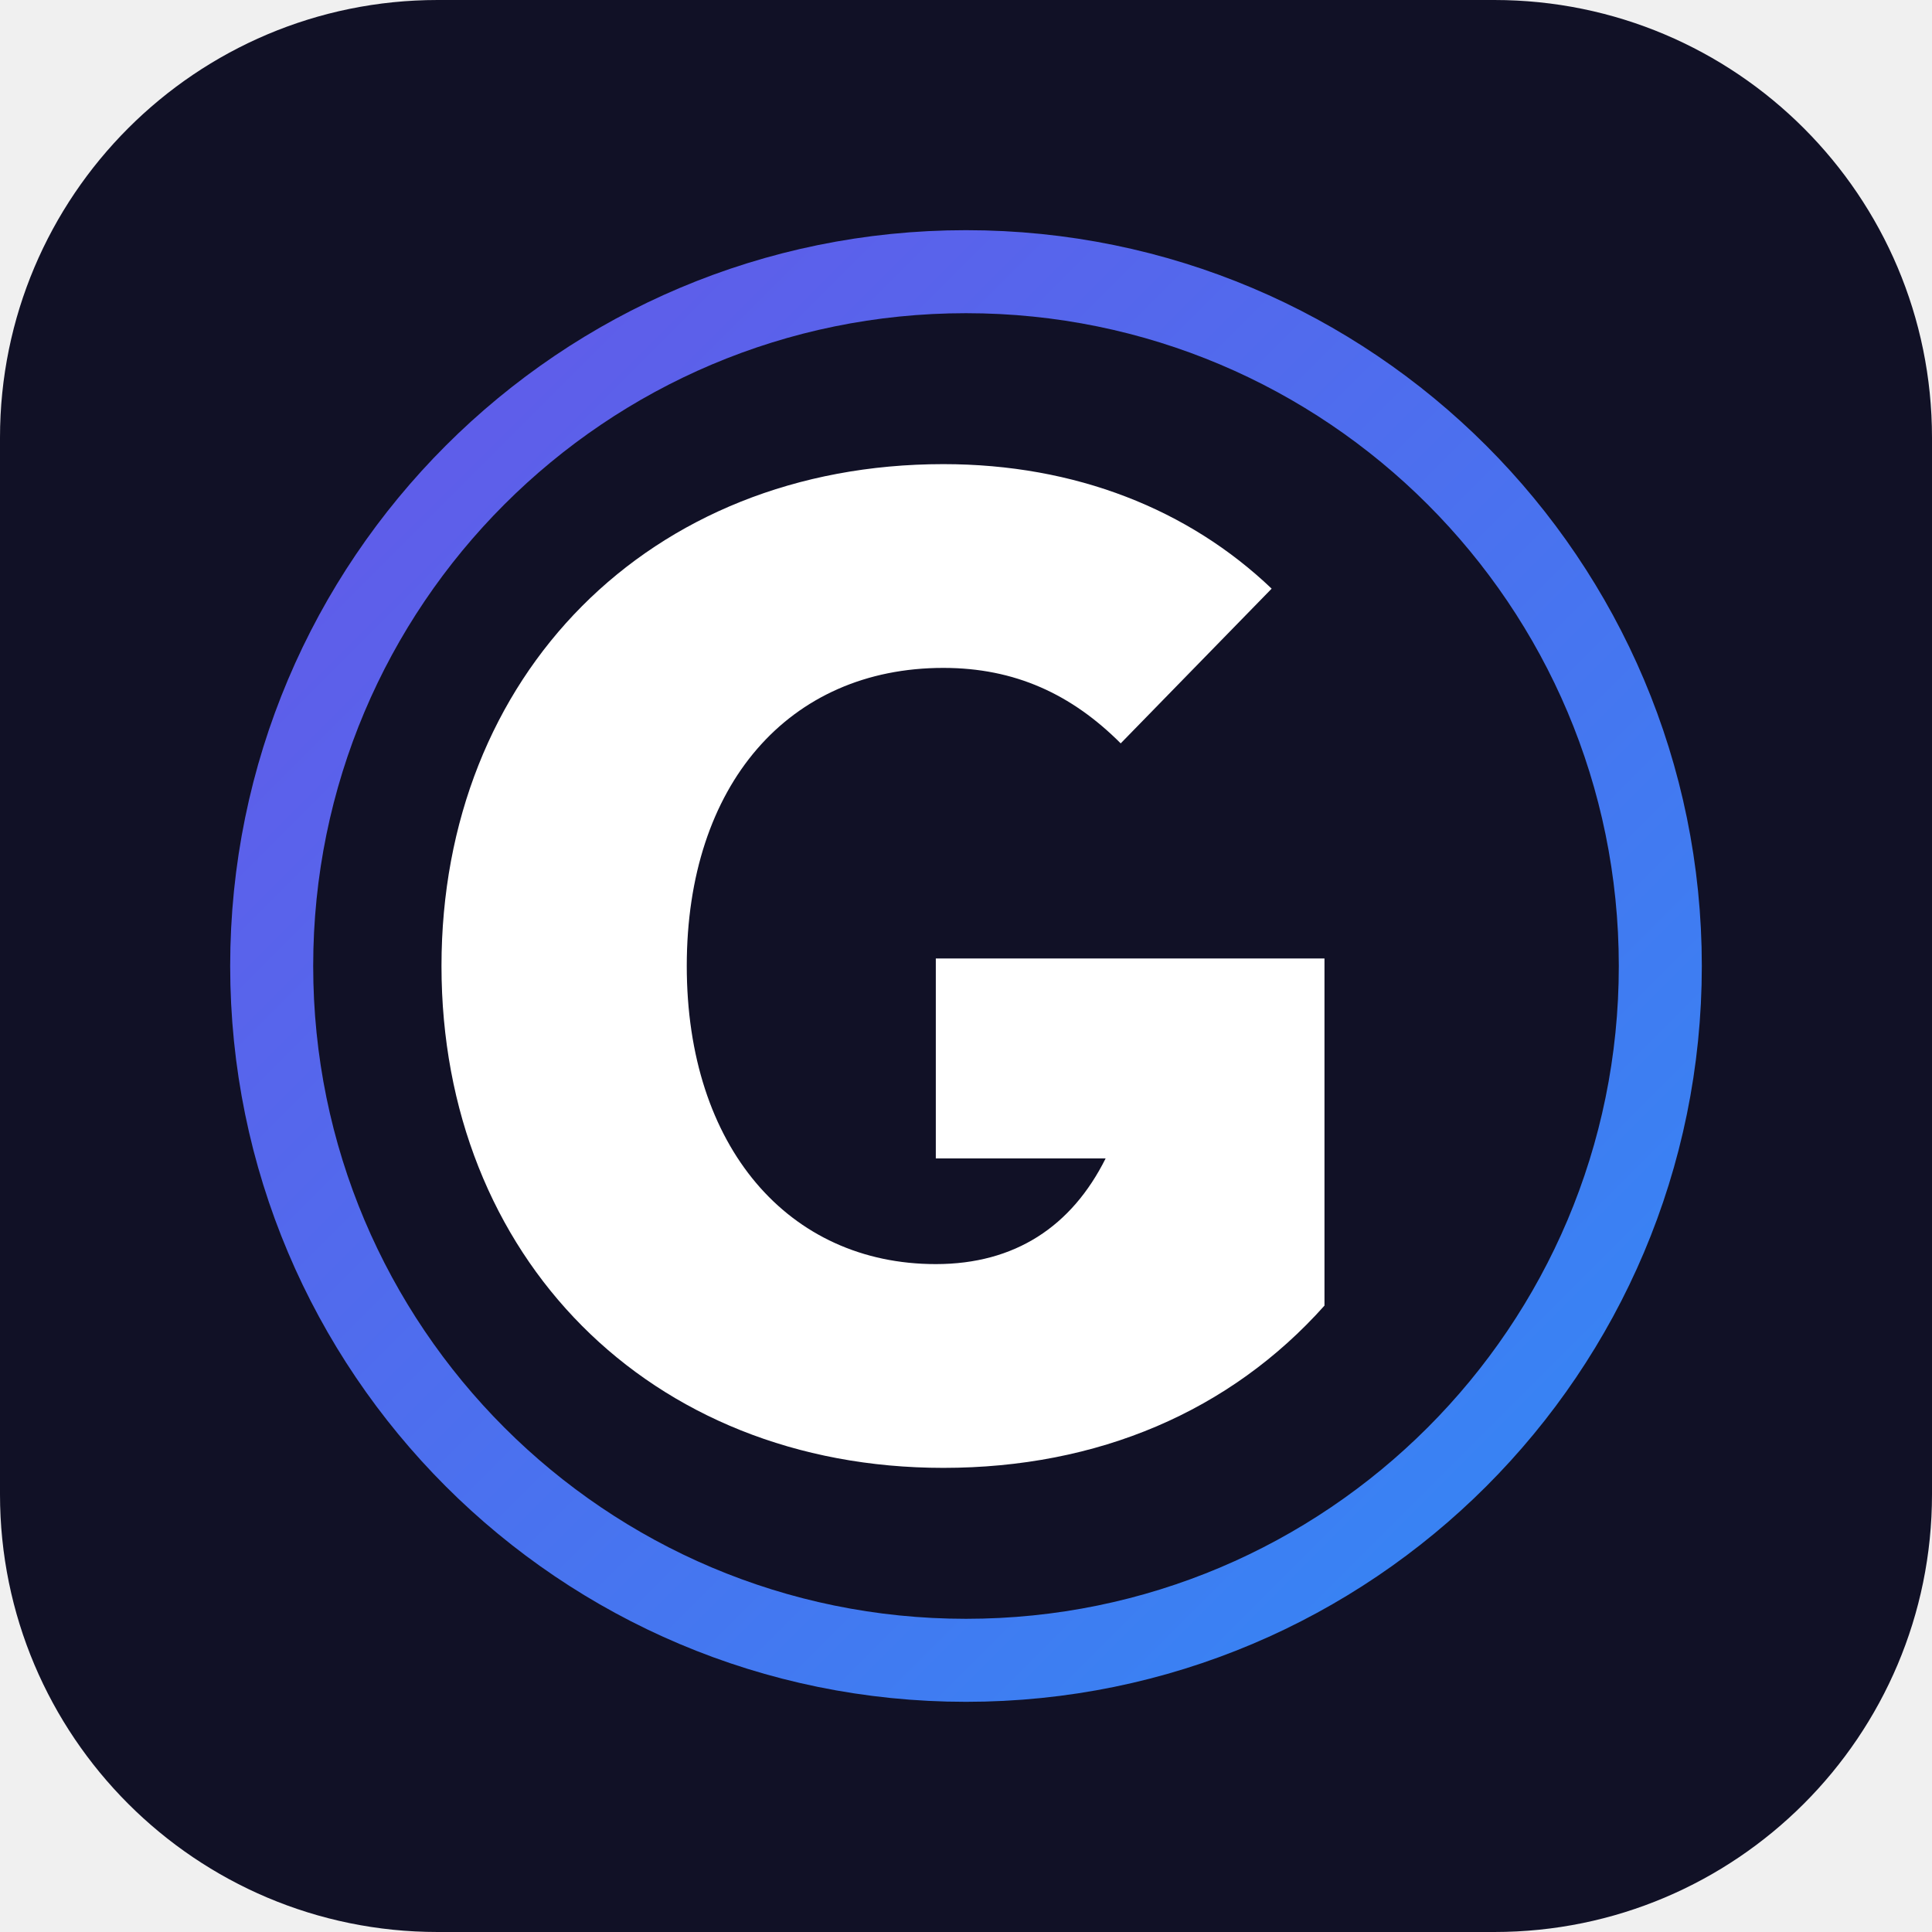
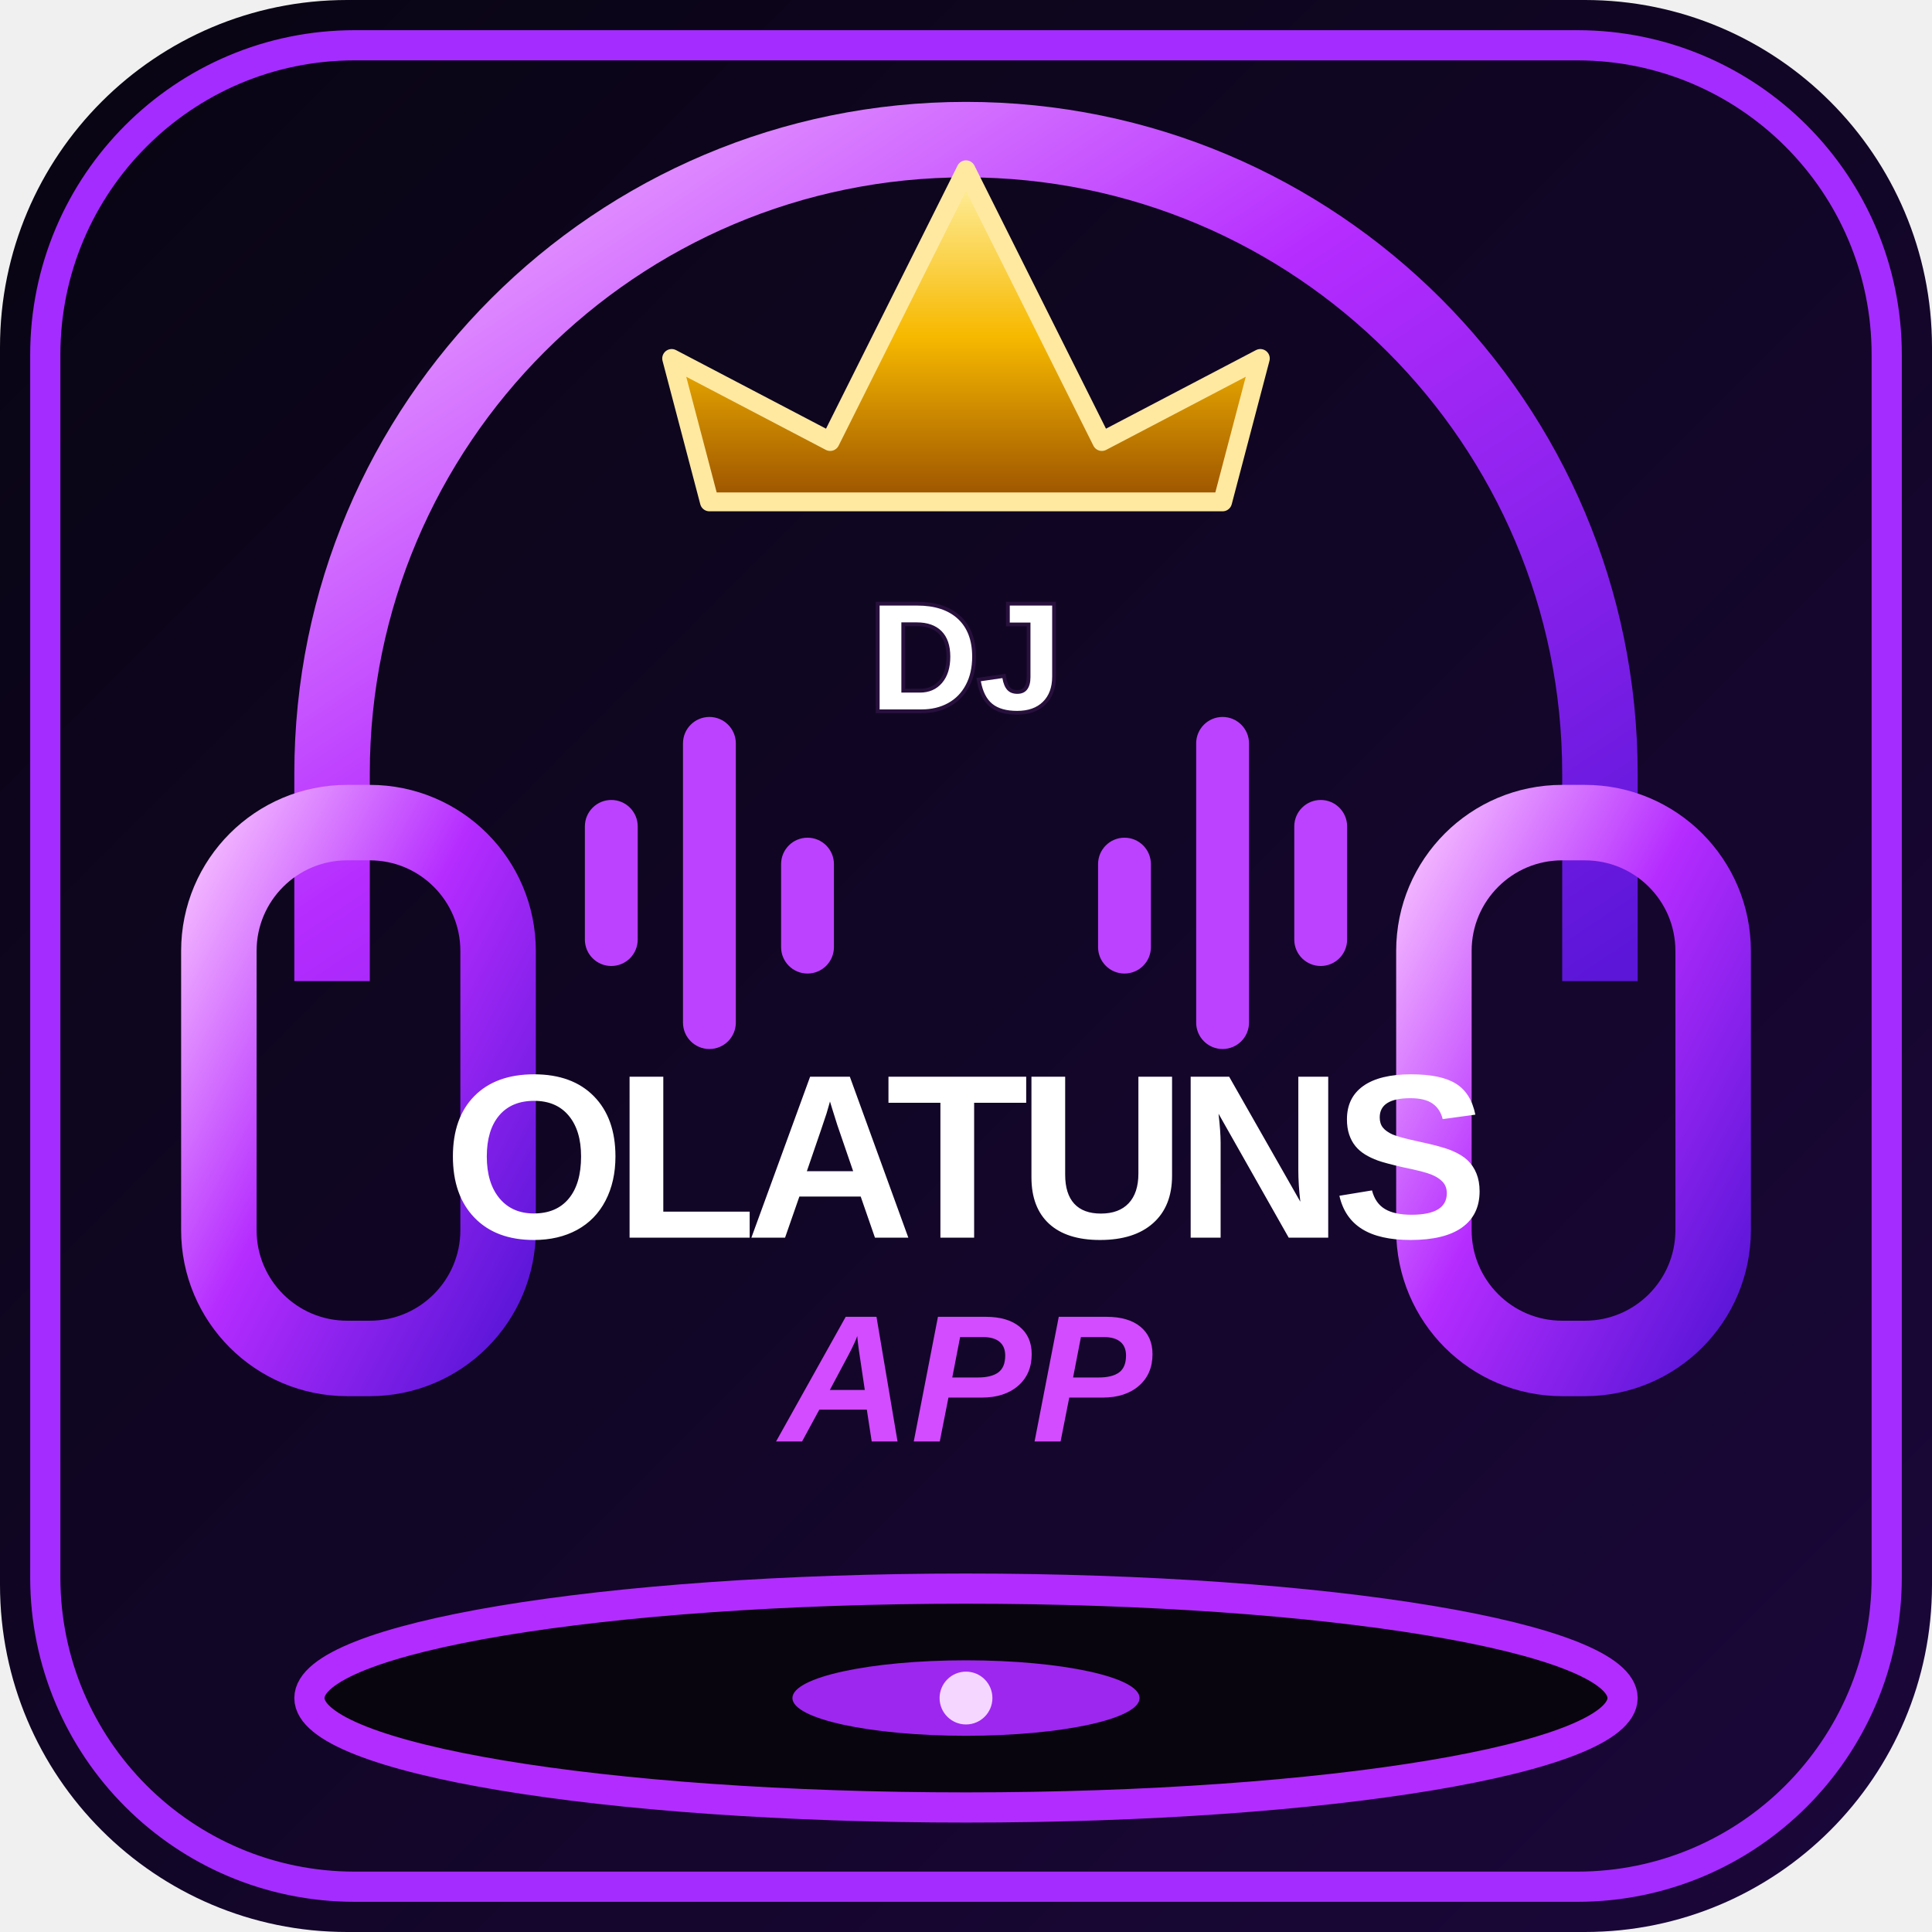
<svg xmlns="http://www.w3.org/2000/svg" viewBox="0 0 512 512">
  <defs>
-     <linearGradient id="g" x2="1" y2="1">
-       <stop stop-color="#6557e8" />
-       <stop offset="1" stop-color="#3289f5" />
+     <linearGradient id="bg" x2="1" y2="1">
+       <stop stop-color="#080512" />
+       <stop offset="1" stop-color="#1b073b" />
+     </linearGradient>
+     <linearGradient id="p" x2="1" y2="1">
+       <stop stop-color="#f3b7ff" />
+       <stop offset=".45" stop-color="#b52cff" />
+       <stop offset="1" stop-color="#5b16d8" />
+     </linearGradient>
+     <linearGradient id="gold" x2="0" y2="1">
+       <stop stop-color="#fff1a6" />
+       <stop offset=".5" stop-color="#f7b900" />
+       <stop offset="1" stop-color="#9b5200" />
    </linearGradient>
  </defs>
-   <rect width="512" height="512" rx="116" fill="#111126" />
-   <circle cx="256" cy="256" r="184" fill="none" stroke="url(#g)" stroke-width="22" />
-   <path d="M337 156c-22-21-52-33-87-33-78 0-133 56-133 133s55 133 133 133c41 0 76-15 101-43V254H248v53h45c-9 18-24 28-45 28-39 0-66-31-66-79s27-79 68-79c19 0 34 7 47 20z" fill="#fff" />
+   <rect width="512" height="512" rx="92" fill="url(#bg)" />
+   <rect x="12" y="12" width="488" height="488" rx="82" fill="none" stroke="#a52cff" stroke-width="8" />
+   <g fill="none" stroke="url(#p)" stroke-width="20">
+     <path d="M88 260V205a168 168 0 0 1 336 0v55" />
+     <rect x="58" y="218" width="74" height="142" rx="34" />
+     <rect x="380" y="218" width="74" height="142" rx="34" />
+   </g>
+   <g fill="#bd42ff">
+     <rect x="155" y="212" width="14" height="44" rx="7" />
+     <rect x="181" y="190" width="14" height="88" rx="7" />
+     <rect x="207" y="222" width="14" height="36" rx="7" />
+     <rect x="291" y="222" width="14" height="36" rx="7" />
+     <rect x="317" y="190" width="14" height="88" rx="7" />
+     <rect x="343" y="212" width="14" height="44" rx="7" />
+   </g>
+   <path d="M188 133l-10-38 42 22 36-72 36 72 42-22-10 38z" fill="url(#gold)" stroke="#ffe9a1" stroke-width="5" stroke-linejoin="round" />
+   <text x="256" y="188" text-anchor="middle" font-family="Arial,sans-serif" font-size="40" font-weight="900" fill="#fff" stroke="#28103d" stroke-width="2" paint-order="stroke">DJ</text>
+   <text x="256" y="328" text-anchor="middle" font-family="Arial,sans-serif" font-size="62" font-weight="900" letter-spacing="-3" fill="#fff">OLATUNS</text>
+   <text x="256" y="382" text-anchor="middle" font-family="Arial,sans-serif" font-size="48" font-weight="900" font-style="italic" fill="#d34cff">APP</text>
+   <ellipse cx="256" cy="450" rx="174" ry="29" fill="#09050e" stroke="#b32cff" stroke-width="8" />
+   <ellipse cx="256" cy="450" rx="46" ry="10" fill="#9d27ef" />
+   <circle cx="256" cy="450" r="7" fill="#f5d6ff" />
</svg>
